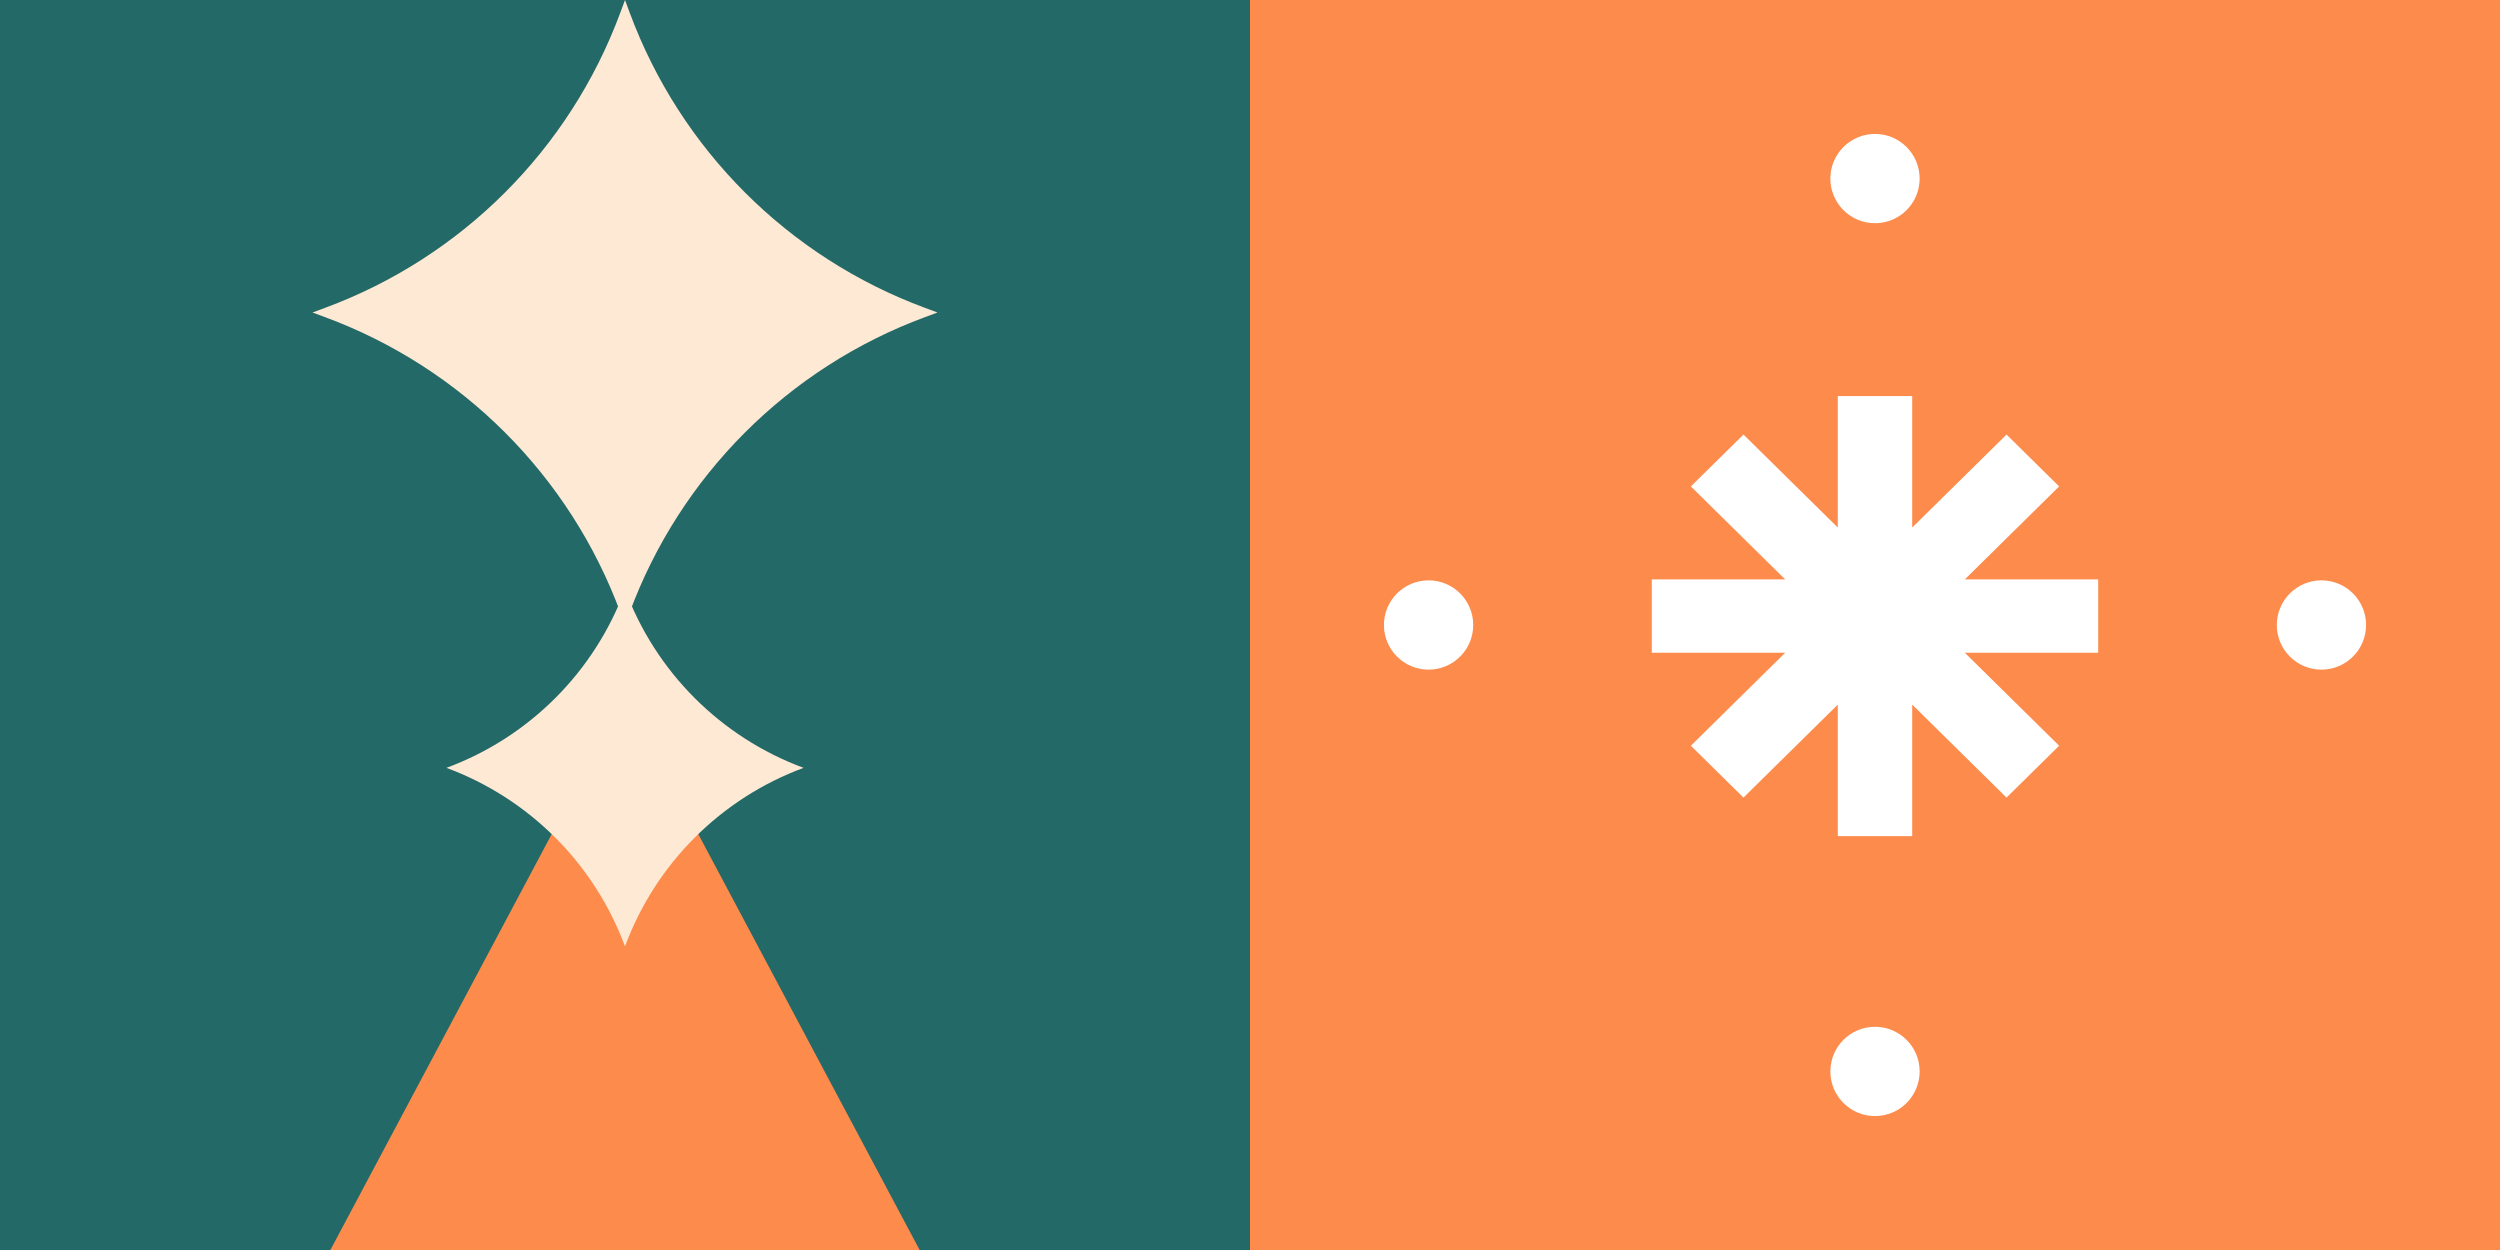
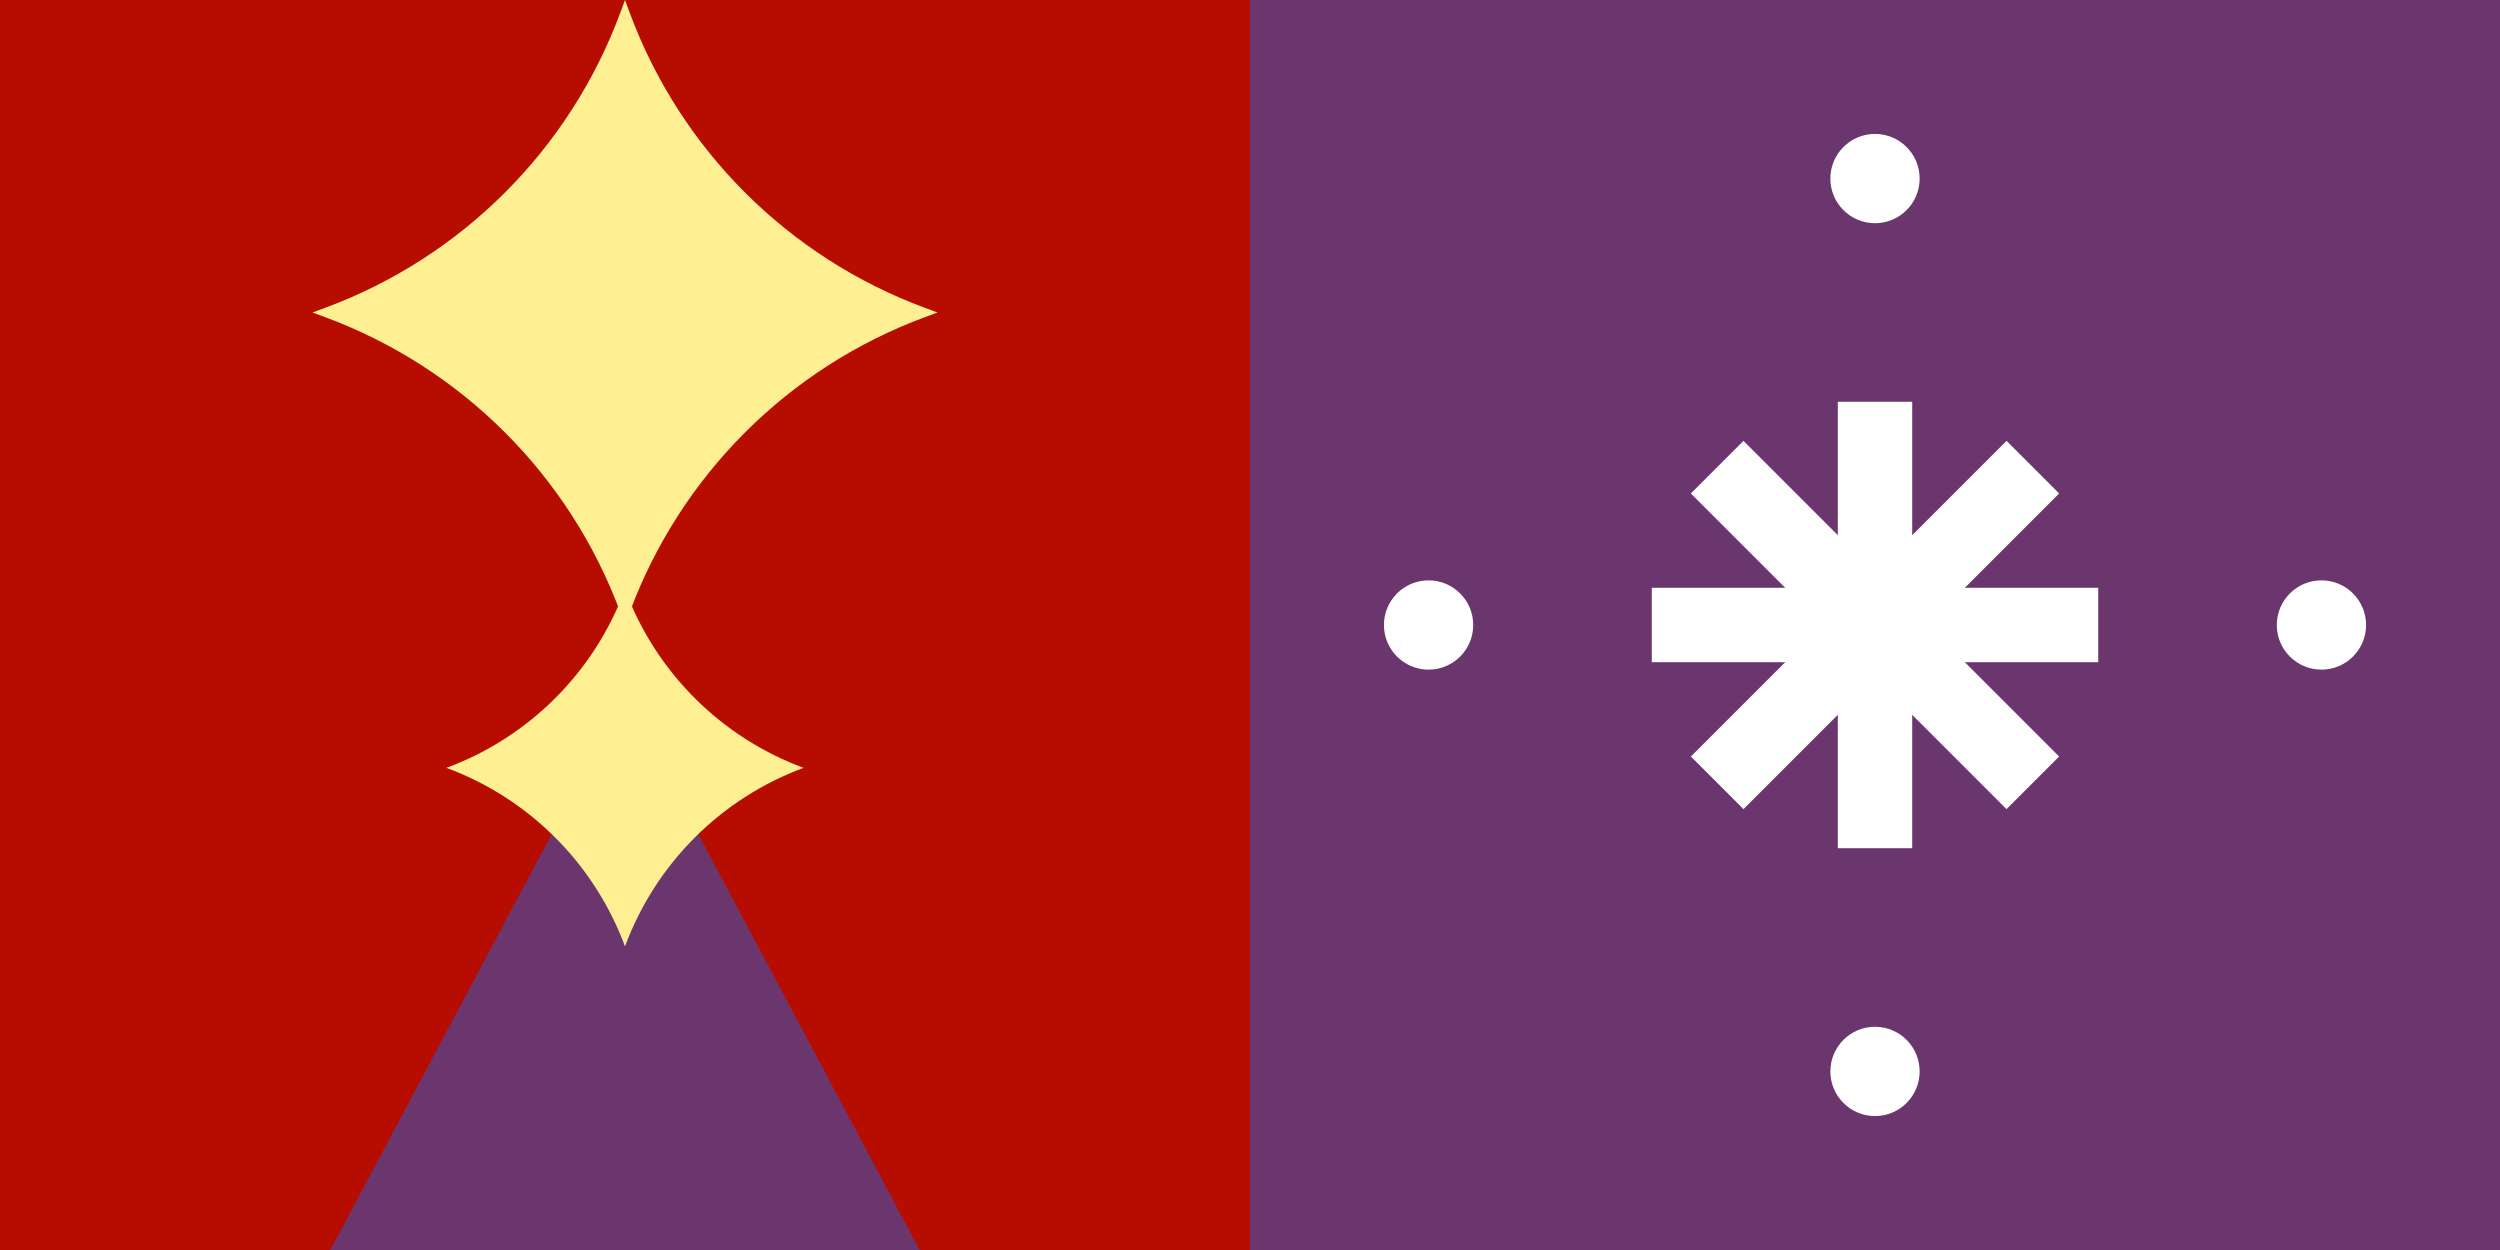
<svg xmlns="http://www.w3.org/2000/svg" width="300" height="150" viewBox="0 0 300 150" fill="none">
-   <rect width="150" height="150" fill="#236967" />
-   <path d="M75 83.571L110.357 150H39.643L75 83.571Z" fill="#FC8B4C" />
-   <path d="M75 70.714C78.673 80.641 86.501 88.469 96.428 92.142C86.501 95.816 78.673 103.643 75 113.571C71.326 103.643 63.499 95.816 53.571 92.142C63.499 88.469 71.326 80.641 75 70.714Z" fill="#FDE9D4" />
-   <path d="M75 0L75.554 1.497C81.631 17.92 94.58 30.869 111.003 36.946L112.5 37.5L111.003 38.054C94.58 44.131 81.631 57.08 75.554 73.503L75 75L74.446 73.503C68.369 57.08 55.42 44.131 38.997 38.054L37.5 37.5L38.997 36.946C55.42 30.869 68.369 17.92 74.446 1.497L75 0Z" fill="#FDE9D4" />
-   <rect x="150" width="150" height="150" fill="#FC8B4C" />
-   <path fill-rule="evenodd" clip-rule="evenodd" d="M229.464 47.525H220.535V63.305L209.216 52.147L202.902 58.37L214.221 69.528H198.214V78.329H214.222L202.903 89.487L209.216 95.71L220.535 84.553V100.332H229.464V84.552L240.783 95.71L247.097 89.487L235.777 78.329H251.785V69.528H235.778L247.097 58.37L240.783 52.147L229.464 63.305V47.525Z" fill="white" />
-   <ellipse rx="5.357" ry="5.357" transform="matrix(-1 0 0 1 225 128.571)" fill="white" />
-   <ellipse rx="5.357" ry="5.357" transform="matrix(-1 0 0 1 278.572 74.9997)" fill="white" />
-   <ellipse rx="5.357" ry="5.357" transform="matrix(-1 0 0 1 171.429 74.9997)" fill="white" />
-   <ellipse rx="5.357" ry="5.357" transform="matrix(-1 0 0 1 225 21.4284)" fill="white" />
+   <rect y="0" width="150" height="150" fill="#B60D00" />
+   <path d="M75 83.572L110.357 150H39.643L75 83.572Z" fill="#6B356E" />
+   <path d="M75 70.714C78.673 80.642 86.501 88.469 96.428 92.143C86.501 95.817 78.673 103.644 75 113.571C71.326 103.644 63.499 95.817 53.571 92.143C63.499 88.469 71.326 80.642 75 70.714Z" fill="#FFEF93" />
+   <path d="M75 0L75.554 1.497C81.631 17.92 94.58 30.869 111.003 36.946L112.5 37.5L111.003 38.054C94.58 44.131 81.631 57.08 75.554 73.503L75 75L74.446 73.503C68.369 57.08 55.42 44.131 38.997 38.054L37.5 37.5L38.997 36.946C55.42 30.869 68.369 17.92 74.446 1.497L75 0Z" fill="#FFEF93" />
+   <rect x="150" width="150" height="150" fill="#6B356E" />
+   <rect x="220.536" y="48.214" width="8.929" height="53.571" fill="white" />
+   <rect x="202.903" y="59.216" width="8.929" height="53.571" transform="rotate(-45 202.903 59.2163)" fill="white" />
+   <rect width="8.929" height="53.571" transform="matrix(-0.707107 -0.707107 -0.707107 0.707107 247.098 59.2163)" fill="white" />
+   <rect x="198.215" y="79.464" width="8.929" height="53.571" transform="rotate(-90 198.215 79.4639)" fill="white" />
+   <circle r="5.357" transform="matrix(-1 0 0 1 225 128.571)" fill="white" />
+   <circle r="5.357" transform="matrix(-1 0 0 1 278.572 75)" fill="white" />
+   <circle r="5.357" transform="matrix(-1 0 0 1 171.429 75)" fill="white" />
+   <circle r="5.357" transform="matrix(-1 0 0 1 225 21.4287)" fill="white" />
</svg>
